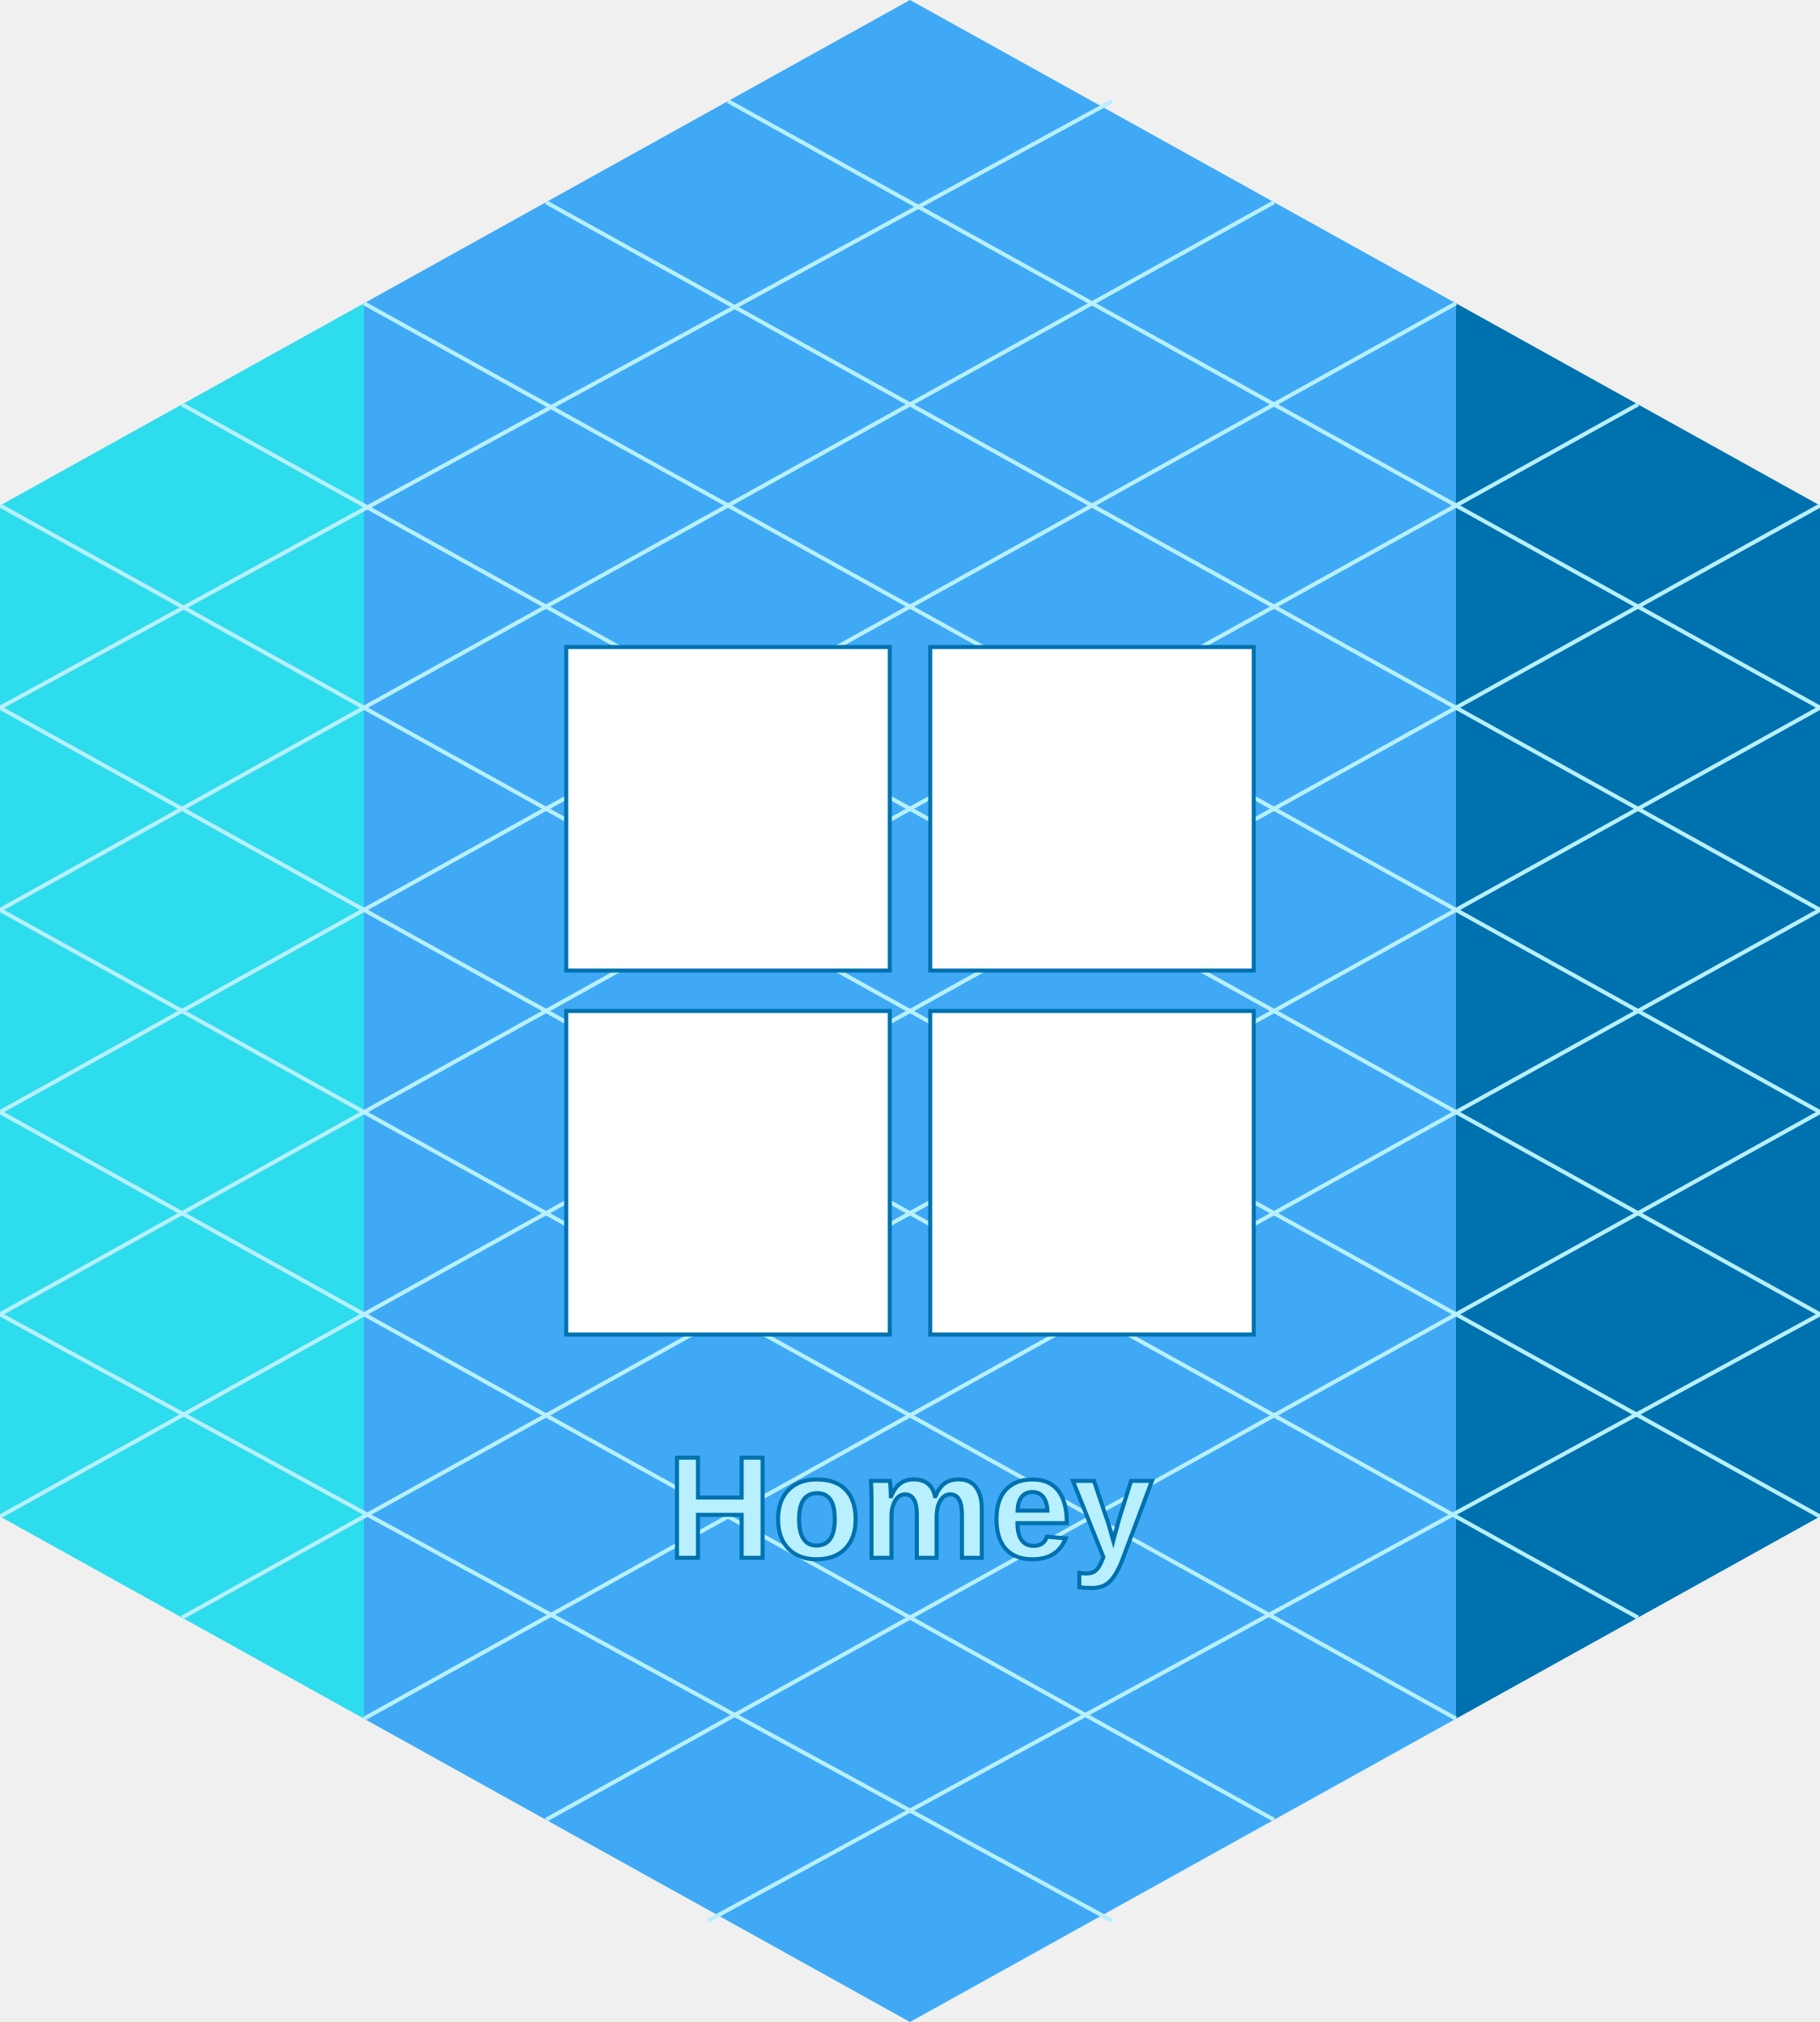
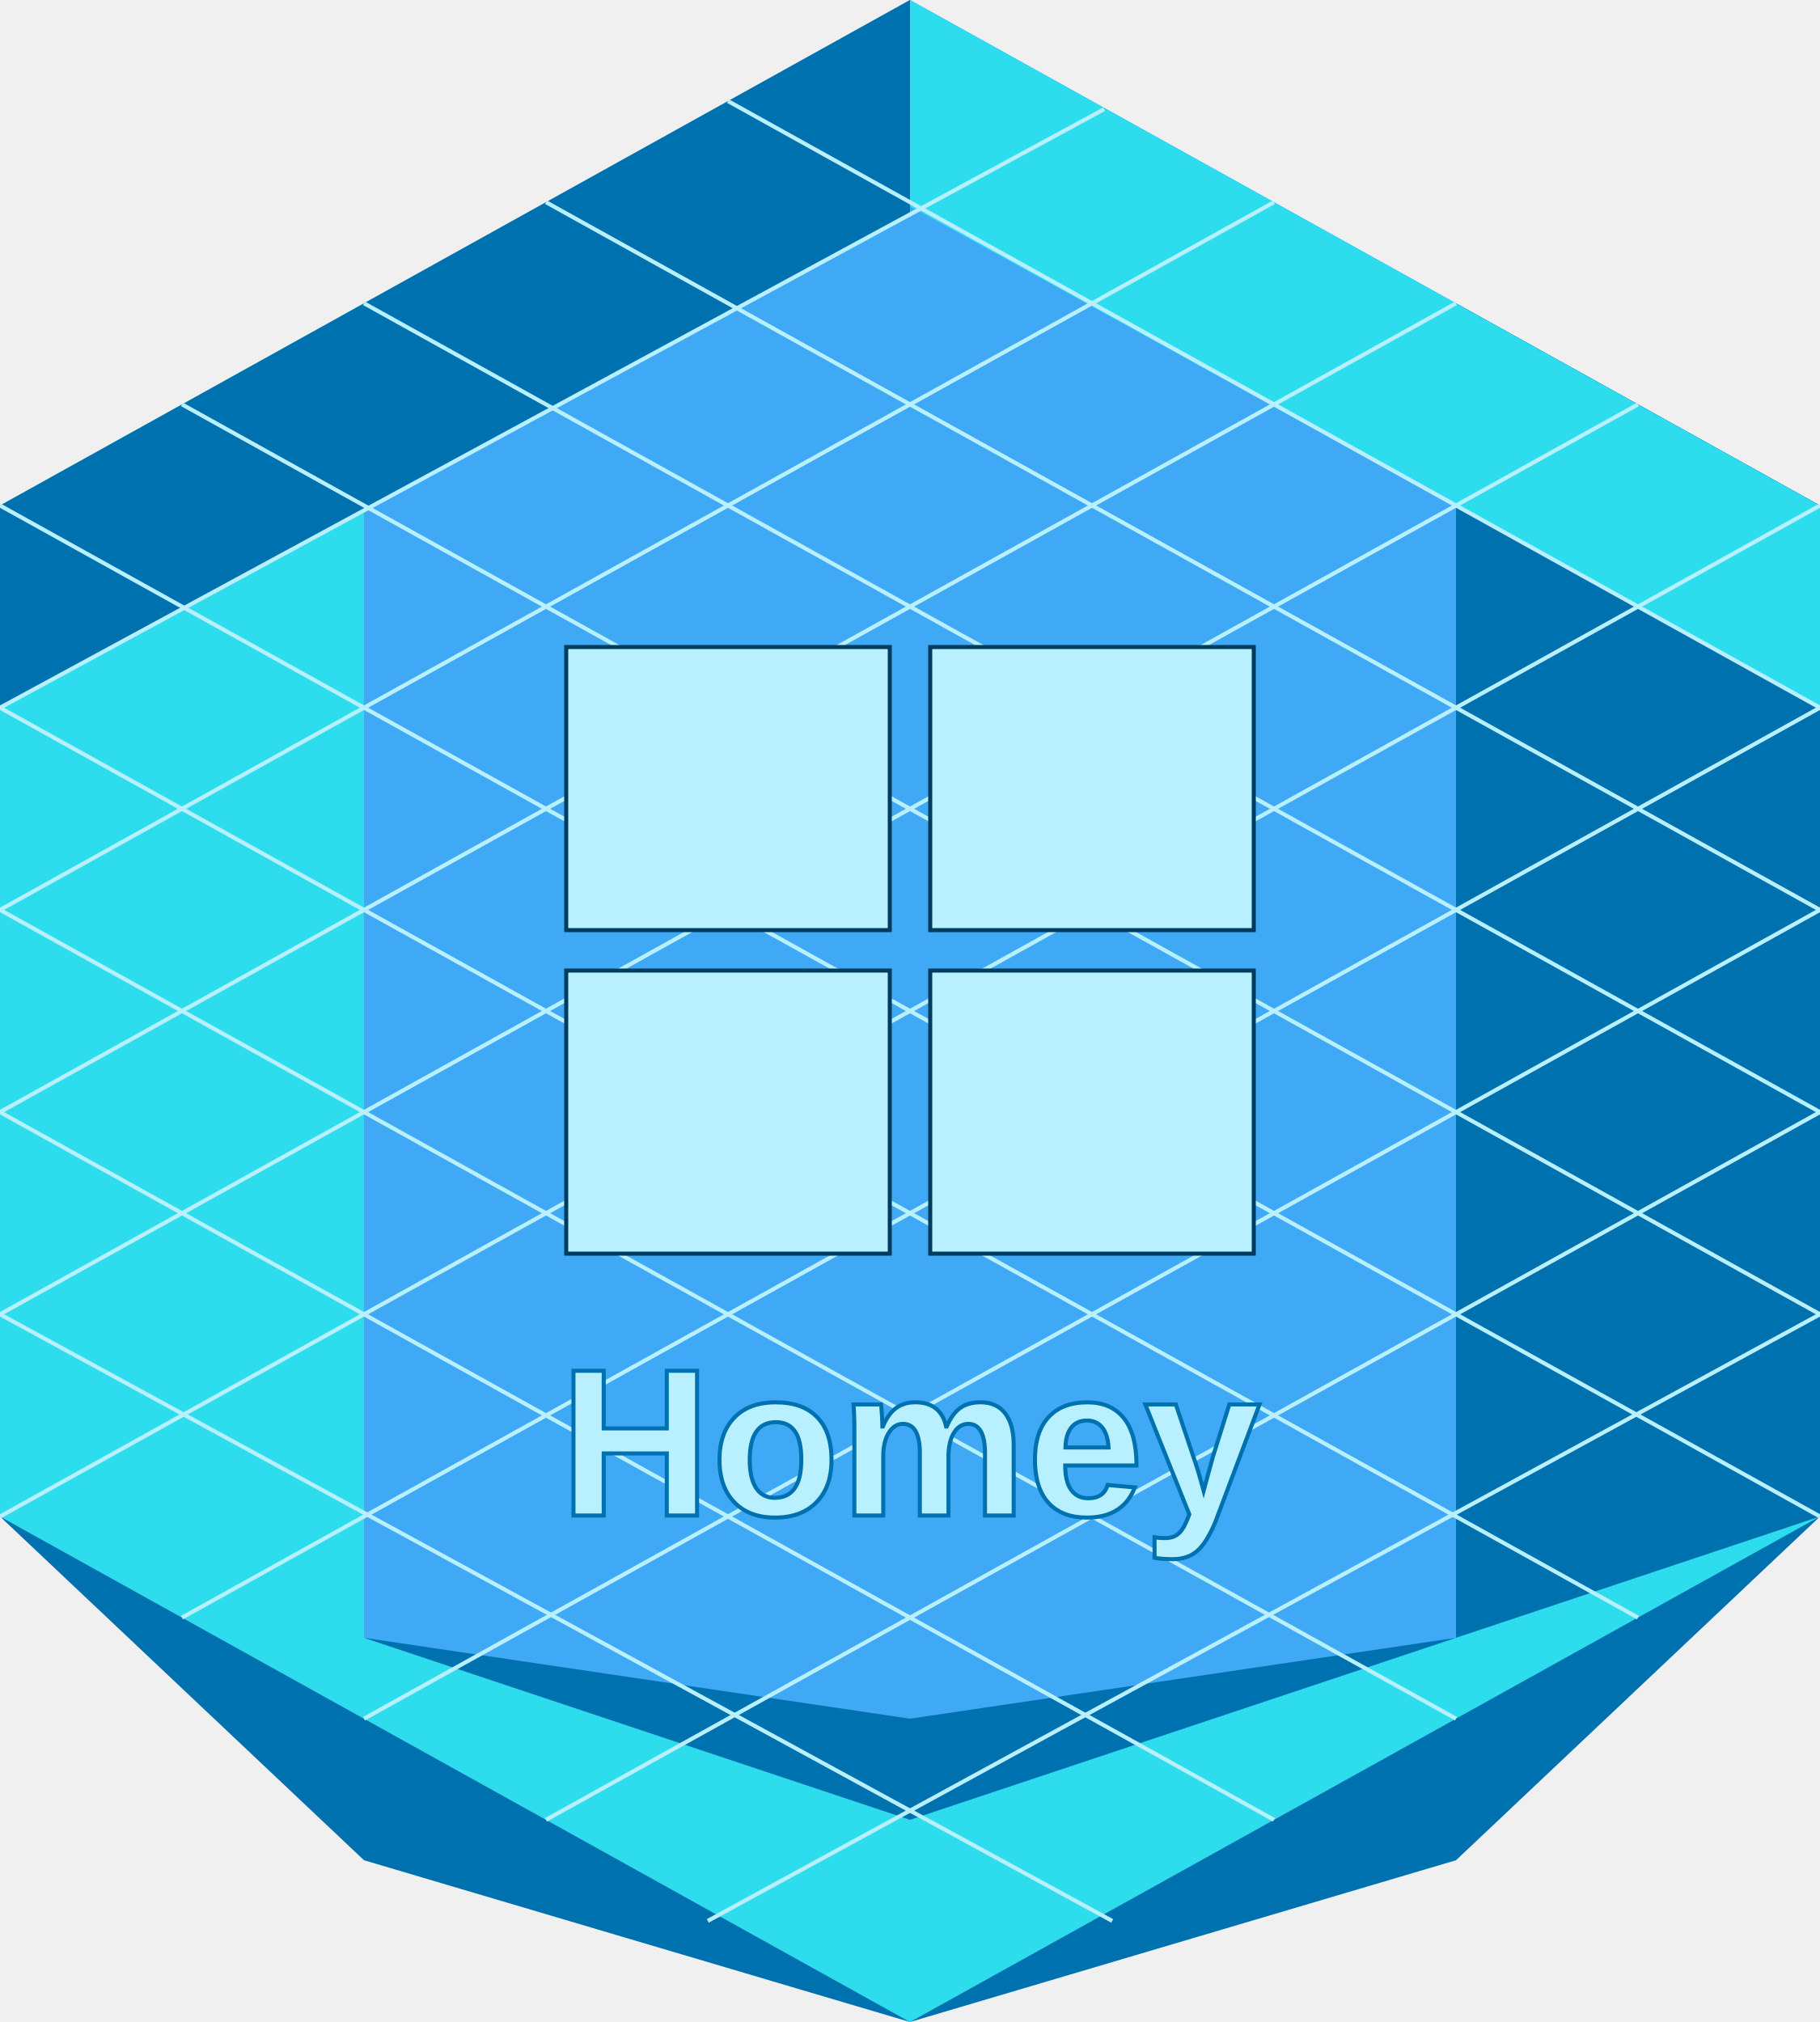
<svg xmlns="http://www.w3.org/2000/svg" width="450" height="500">
  <polygon points="225,0 360,75 360,425 225,500 90,425 90,75" fill="#3FA9F5" />
  <polygon points="90,75 90,425 0,375 0,125" fill="#2DDCED" />
  <polygon points="360,75 450,125 450,375 360,425" fill="#0071AF" />
+   <polygon points="360,75 450,125 450,375 360,425" fill="#0071AF" />
+   <polygon points="225,53 225,0 0,125 0,175" fill="#0071AF" />
+   <polygon points="225,0 225,51 450,175 450,125" fill="#2DDCED" />
+   <polygon points="0,375 225,450 450,375 225,500" fill="#2DDCED" />
+   <polygon points="450,375 360,460 225,500" fill="#0071AF" />
+   <polygon points="90,460 0,375 225,500" fill="#0071AF" />
+   <polygon points="90,405 225,450 360,405 225,425" fill="#0071AF" />
  <line x1="180" y1="25" x2="450" y2="175" stroke="#B8F0FF" />
  <line x1="135" y1="50" x2="450" y2="225" stroke="#B8F0FF" />
  <line x1="90" y1="75" x2="450" y2="275" stroke="#B8F0FF" />
  <line x1="45" y1="100" x2="450" y2="325" stroke="#B8F0FF" />
  <line x1="0" y1="125" x2="450" y2="375" stroke="#B8F0FF" />
  <line x1="0" y1="175" x2="405" y2="400" stroke="#B8F0FF" />
  <line x1="0" y1="225" x2="360" y2="425" stroke="#B8F0FF" />
  <line x1="0" y1="275" x2="315" y2="450" stroke="#B8F0FF" />
  <line x1="0" y1="325" x2="275" y2="475" stroke="#B8F0FF" />
  <line x1="0" y1="375" x2="450" y2="125" stroke="#B8F0FF" />
  <line x1="0" y1="325" x2="405" y2="100" stroke="#B8F0FF" />
  <line x1="0" y1="275" x2="360" y2="75" stroke="#B8F0FF" />
  <line x1="0" y1="225" x2="315" y2="50" stroke="#B8F0FF" />
-   <line x1="0" y1="175" x2="275" y2="25" stroke="#B8F0FF" />
+   <line x1="0" y1="175" x2="273" y2="27" stroke="#B8F0FF" />
  <line x1="45" y1="400" x2="450" y2="175" stroke="#B8F0FF" />
  <line x1="90" y1="425" x2="450" y2="225" stroke="#B8F0FF" />
  <line x1="135" y1="450" x2="450" y2="275" stroke="#B8F0FF" />
  <line x1="175" y1="475" x2="450" y2="325" stroke="#B8F0FF" />
-   <rect x="140" y="160" width="80" height="80" stroke="#0071AF" fill="#FFFFFF" />
-   <rect x="140" y="250" width="80" height="80" stroke="#0071AF" fill="#FFFFFF" />
-   <rect x="230" y="250" width="80" height="80" stroke="#0071AF" fill="#FFFFFF" />
-   <rect x="230" y="160" width="80" height="80" stroke="#0071AF" fill="#FFFFFF" />
-   <text x="50%" y="75%" dominant-baseline="middle" text-anchor="middle" fill="#B8F0FF" stroke="#0071AF" font-size="36" font-family="Arial" font-weight="bold">Homey</text>
+   <rect x="140" y="160" width="80" height="70" stroke="#003C5E" fill="#B8F0FF" />
+   <rect x="140" y="240" width="80" height="70" stroke="#003C5E" fill="#B8F0FF" />
+   <rect x="230" y="240" width="80" height="70" stroke="#003C5E" fill="#B8F0FF" />
+   <rect x="230" y="160" width="80" height="70" stroke="#003C5E" fill="#B8F0FF" />
+   <text x="50%" y="72%" dominant-baseline="middle" text-anchor="middle" fill="#B8F0FF" stroke="#0071AF" font-size="52" font-family="Arial" font-weight="bold">Homey</text>
</svg>
